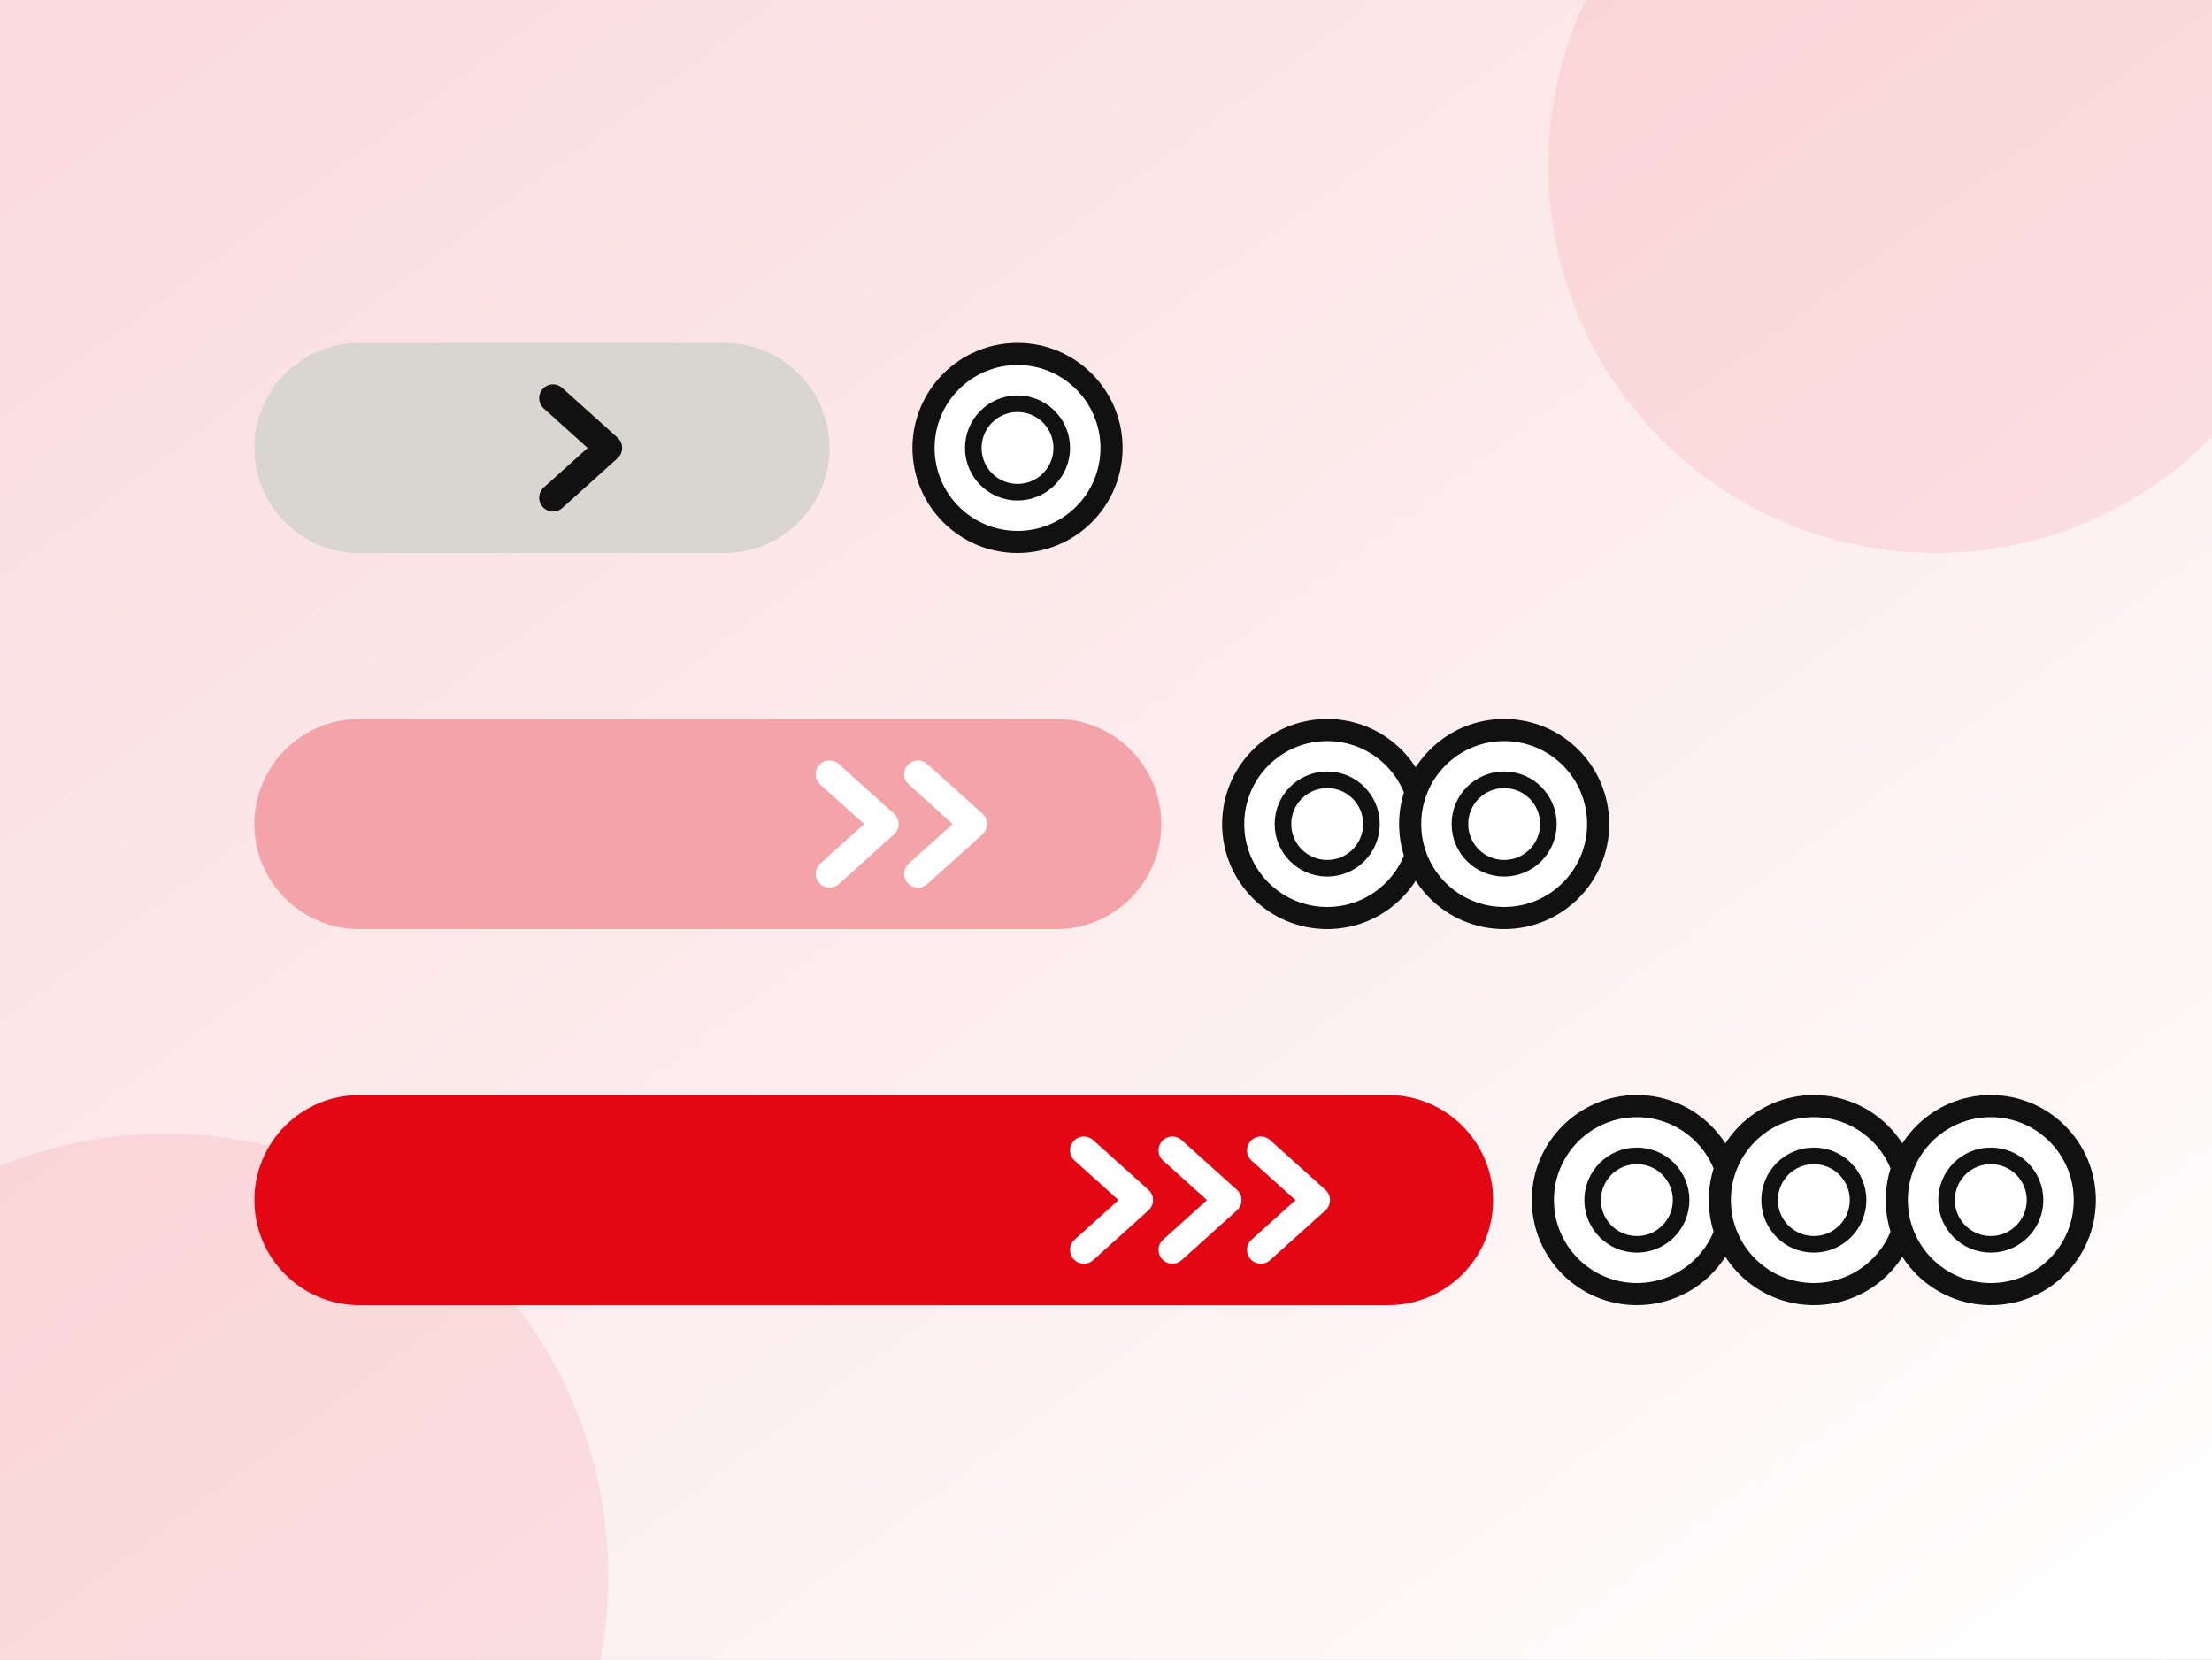
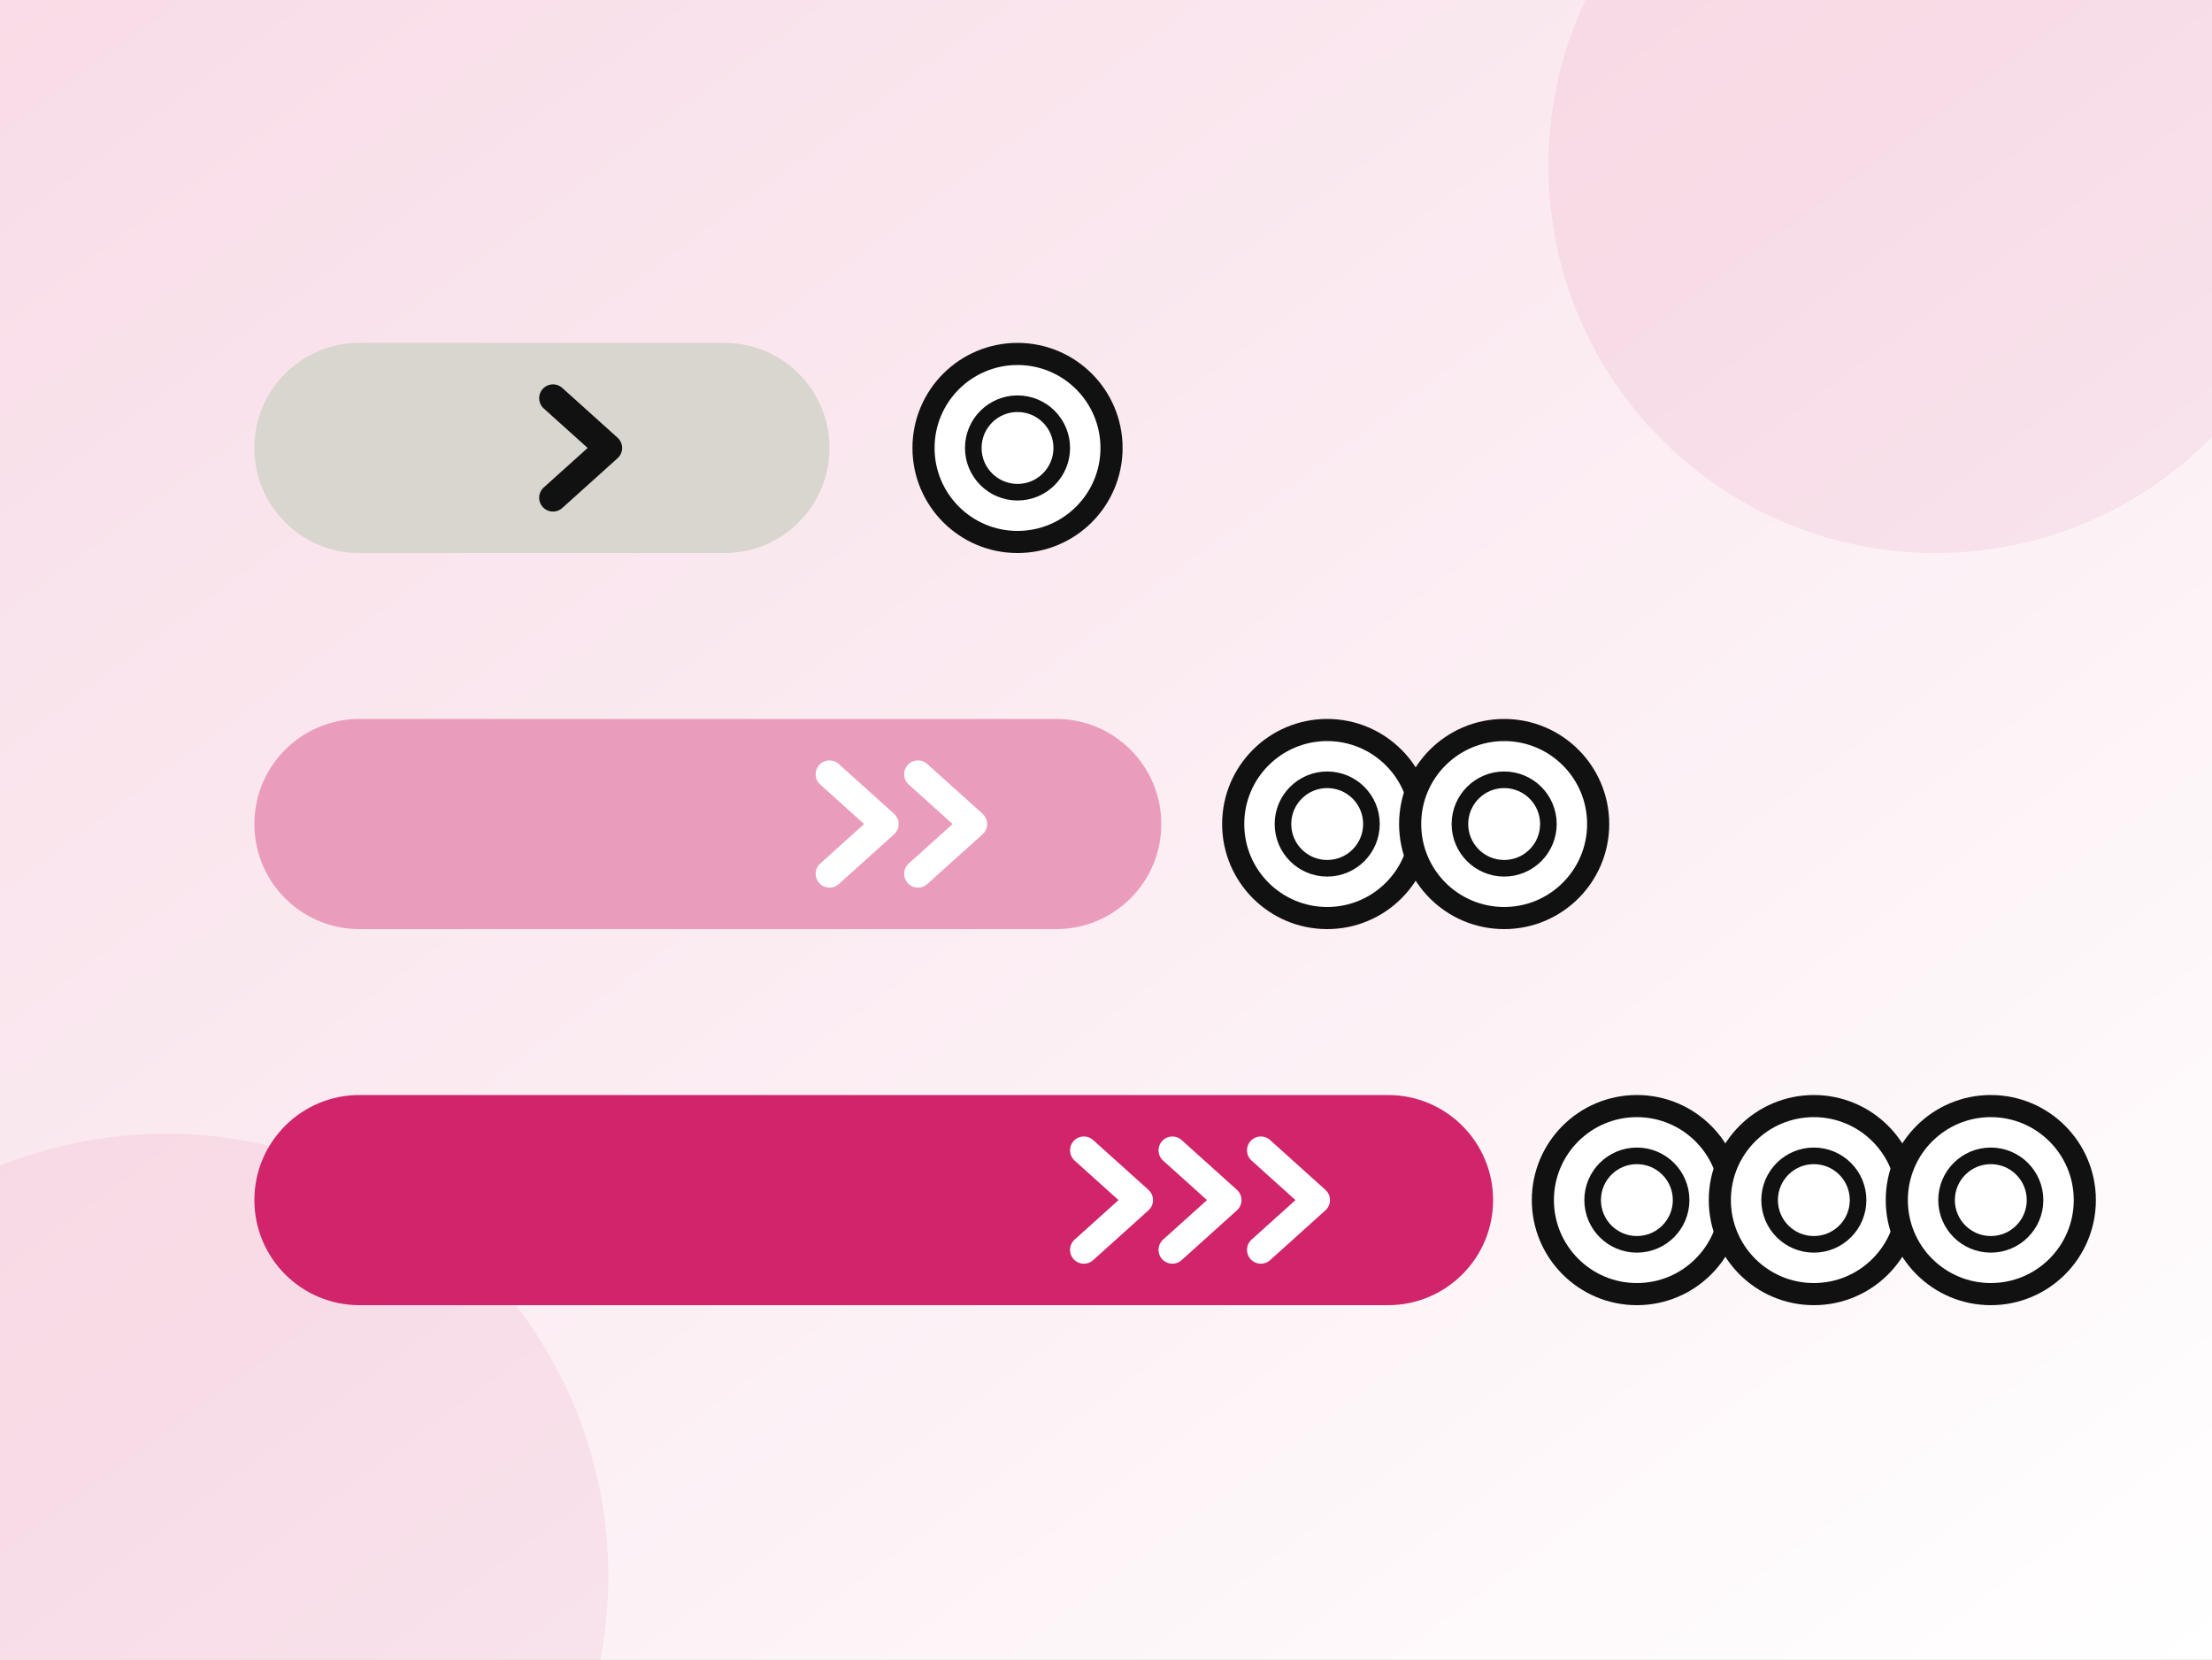
<svg xmlns="http://www.w3.org/2000/svg" viewBox="0 0 400 300" width="1200" height="900" role="img" aria-hidden="true">
  <defs>
    <linearGradient id="bg" x1="0" y1="0" x2="1" y2="1">
-       <stop offset="0" stop-color="#FADADC" />
+       <stop offset="0" stop-color="#F8DCE7" />
      <stop offset="1" stop-color="#fff" />
    </linearGradient>
    <filter id="s" x="-25%" y="-25%" width="150%" height="160%">
      <feDropShadow dx="0" dy="7" stdDeviation="8" flood-color="#111" flood-opacity=".15" />
    </filter>
  </defs>
  <style>
.fl{animation:fl 5s ease-in-out infinite}.fl2{animation:fl 6.5s ease-in-out -2s infinite}
.da{stroke-dasharray:7 9;animation:da 1.2s linear infinite}
.pu{animation:pu 2.6s ease-in-out infinite;transform-box:fill-box;transform-origin:center}
.wv{animation:wv 2.4s ease-in-out infinite}.wv2{animation:wv 2.4s ease-in-out .4s infinite}.wv3{animation:wv 2.4s ease-in-out .8s infinite}
.sw{animation:sw 6s ease-in-out infinite;transform-origin:200px 76px}
.ch{animation:ch 2s ease-in-out infinite}.ch2{animation:ch 2s ease-in-out .3s infinite}.ch3{animation:ch 2s ease-in-out .6s infinite}
@keyframes fl{50%{transform:translateY(-6px)}}
@keyframes da{to{stroke-dashoffset:-16}}
@keyframes pu{50%{transform:scale(1.18);opacity:.55}}
@keyframes wv{0%,100%{opacity:.25}50%{opacity:1}}
@keyframes sw{0%,100%{transform:rotate(-3deg)}50%{transform:rotate(3deg)}}
@keyframes ch{0%,100%{opacity:.3}50%{opacity:1}}
@media (prefers-reduced-motion:reduce){*{animation:none!important}}
</style>
  <rect width="400" height="300" fill="url(#bg)" />
-   <circle cx="350" cy="30" r="70" fill="#E30613" opacity=".08" />
-   <circle cx="30" cy="285" r="80" fill="#E30613" opacity=".08" />
+   <circle cx="350" cy="30" r="70" fill="#D1246A" opacity=".08" />
+   <circle cx="30" cy="285" r="80" fill="#D1246A" opacity=".08" />
  <g class="fl">
    <rect x="46" y="62" width="104" height="38" rx="19" fill="#D9D5CF" />
    <path class="ch" d="M100 72l10 9-10 9" fill="none" stroke="#111" stroke-width="5" stroke-linecap="round" stroke-linejoin="round" />
-     <rect x="46" y="130" width="164" height="38" rx="19" fill="#F4A3A8" />
+     <rect x="46" y="130" width="164" height="38" rx="19" fill="#EA9CBC" />
    <path class="ch" d="M150 140l10 9-10 9" fill="none" stroke="#fff" stroke-width="5" stroke-linecap="round" stroke-linejoin="round" />
    <path class="ch2" d="M166 140l10 9-10 9" fill="none" stroke="#fff" stroke-width="5" stroke-linecap="round" stroke-linejoin="round" />
-     <rect x="46" y="198" width="224" height="38" rx="19" fill="#E30613" />
+     <rect x="46" y="198" width="224" height="38" rx="19" fill="#D1246A" />
    <path class="ch" d="M196 208l10 9-10 9" fill="none" stroke="#fff" stroke-width="5" stroke-linecap="round" stroke-linejoin="round" />
    <path class="ch2" d="M212 208l10 9-10 9" fill="none" stroke="#fff" stroke-width="5" stroke-linecap="round" stroke-linejoin="round" />
    <path class="ch3" d="M228 208l10 9-10 9" fill="none" stroke="#fff" stroke-width="5" stroke-linecap="round" stroke-linejoin="round" />
  </g>
  <g class="fl2">
    <circle cx="184" cy="81" r="17" fill="#fff" stroke="#111" stroke-width="4" />
    <circle cx="184" cy="81" r="8" fill="none" stroke="#111" stroke-width="3" />
    <circle cx="240" cy="149" r="17" fill="#fff" stroke="#111" stroke-width="4" />
    <circle cx="240" cy="149" r="8" fill="none" stroke="#111" stroke-width="3" />
    <circle cx="272" cy="149" r="17" fill="#fff" stroke="#111" stroke-width="4" />
    <circle cx="272" cy="149" r="8" fill="none" stroke="#111" stroke-width="3" />
    <circle cx="296" cy="217" r="17" fill="#fff" stroke="#111" stroke-width="4" />
    <circle cx="296" cy="217" r="8" fill="none" stroke="#111" stroke-width="3" />
    <circle cx="328" cy="217" r="17" fill="#fff" stroke="#111" stroke-width="4" />
    <circle cx="328" cy="217" r="8" fill="none" stroke="#111" stroke-width="3" />
    <circle cx="360" cy="217" r="17" fill="#fff" stroke="#111" stroke-width="4" />
    <circle cx="360" cy="217" r="8" fill="none" stroke="#111" stroke-width="3" />
  </g>
</svg>
